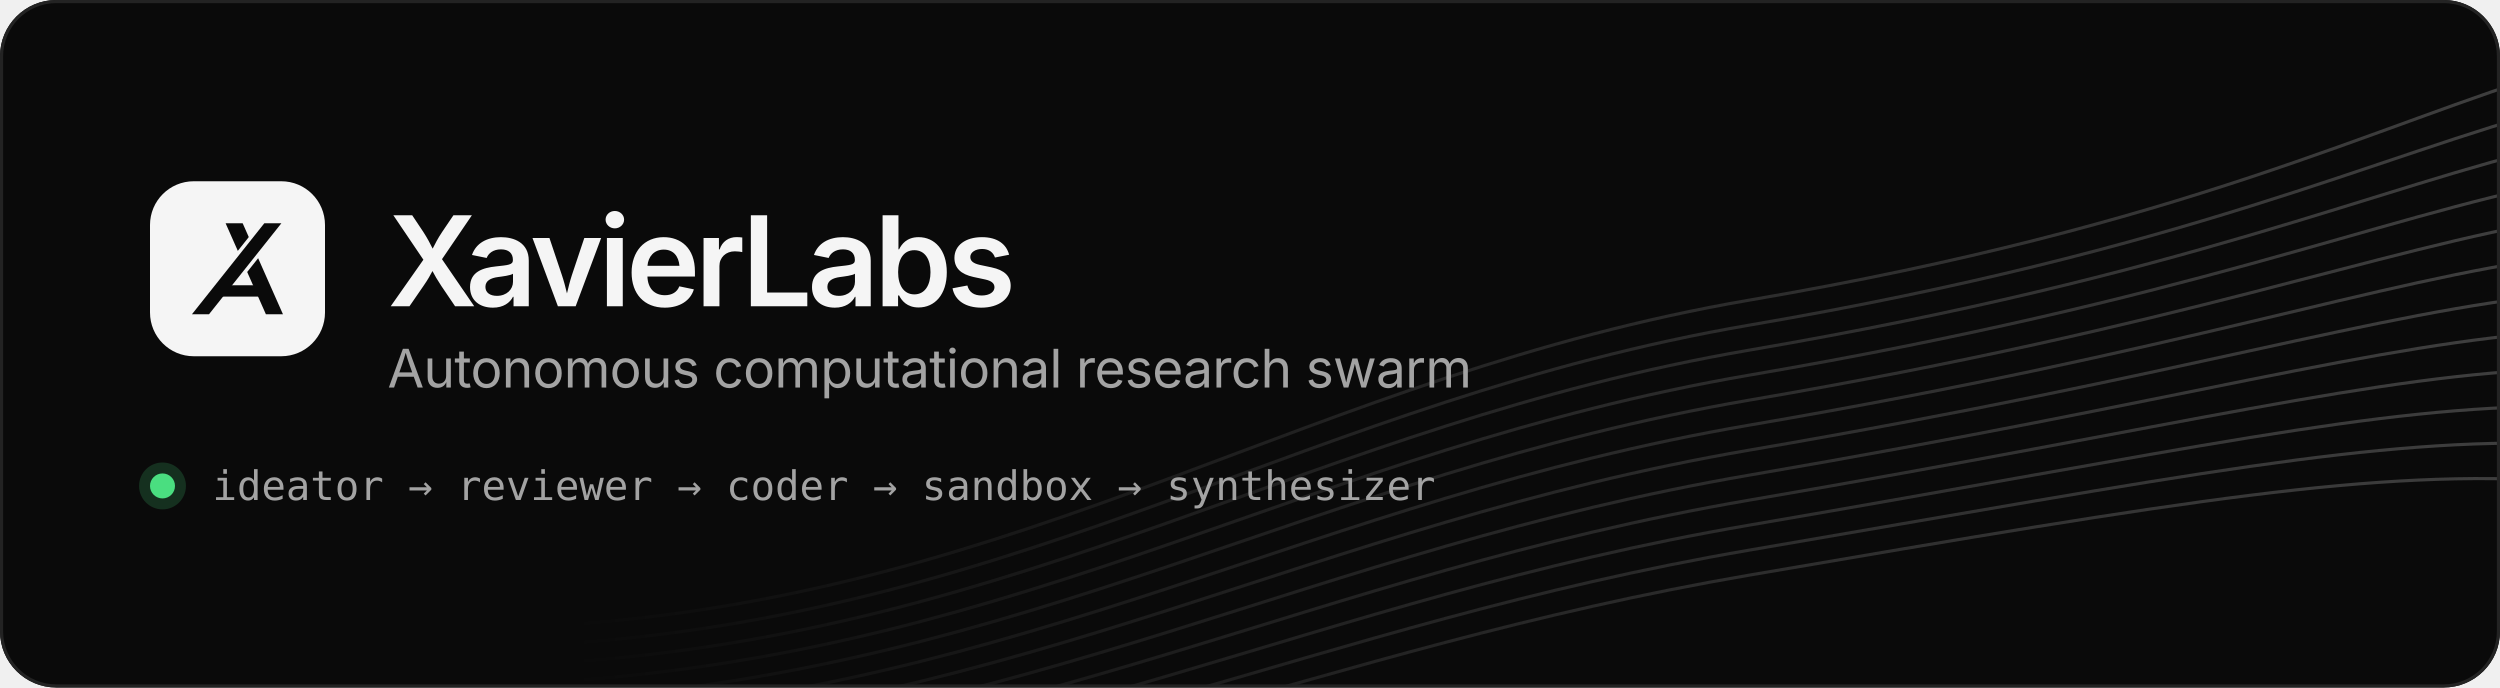
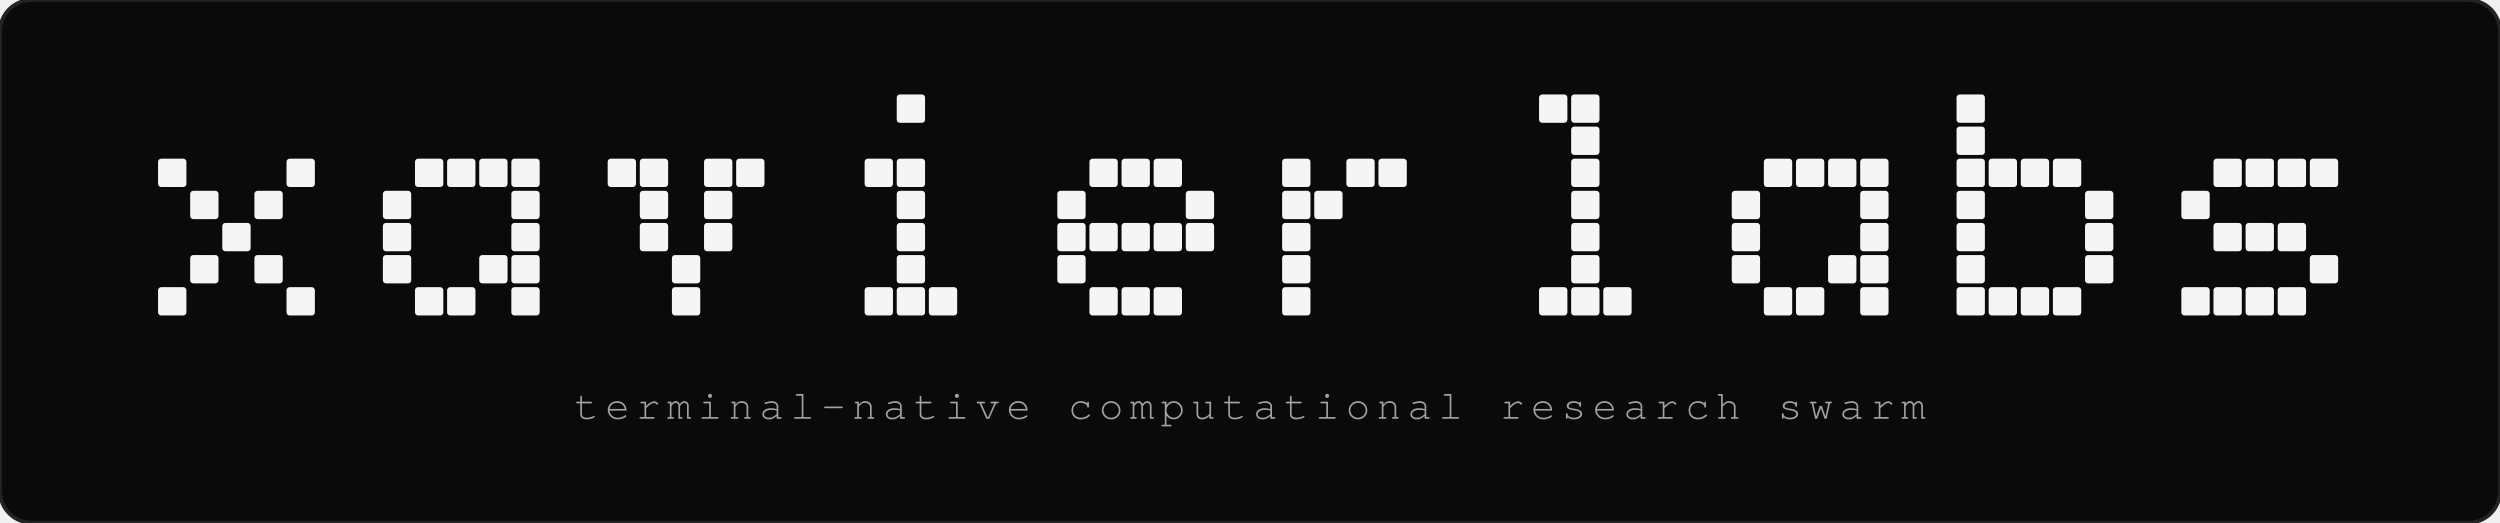
- <svg xmlns="http://www.w3.org/2000/svg" viewBox="0 0 800 220" width="800" height="220" fill="none" role="img" aria-label="XavierLabs AI: autonomous computational research swarm">
-   <defs>
-     <linearGradient id="fade" x1="0" y1="0" x2="1" y2="0">
-       <stop offset="0" stop-color="#fff" stop-opacity="0" />
-       <stop offset=".35" stop-color="#fff" stop-opacity=".09" />
-       <stop offset="1" stop-color="#fff" stop-opacity=".22" />
-     </linearGradient>
-     <clipPath id="card">
-       <rect width="800" height="220" rx="18" />
-     </clipPath>
-     <mask id="m">
-       <rect width="40" height="40" fill="#fff" />
-       <polygon points="2.4,36 11.6,36 31.41,4 22.21,4" fill="#000" />
-     </mask>
-   </defs>
-   <g clip-path="url(#card)">
-     <rect width="800" height="220" fill="#0a0a0a" />
-     <g stroke="url(#fade)" stroke-width="1">
-       <path d="M180 200 C 330 190, 420 120, 560 96 S 760 40, 820 22" />
-       <path d="M180 206 C 330 196, 420 128, 560 104 S 760 50, 820 34" />
-       <path d="M180 212 C 330 202, 420 136, 560 112 S 760 60, 820 46" />
-       <path d="M180 218 C 330 208, 420 144, 560 120 S 760 70, 820 58" />
-       <path d="M180 224 C 330 214, 420 152, 560 128 S 760 80, 820 70" />
-       <path d="M180 230 C 330 220, 420 160, 560 136 S 760 90, 820 82" />
-       <path d="M180 236 C 330 226, 420 168, 560 144 S 760 100, 820 94" />
-       <path d="M180 242 C 330 232, 420 176, 560 152 S 760 110, 820 106" />
-       <path d="M180 248 C 330 238, 420 184, 560 160 S 760 120, 820 118" />
-       <path d="M180 254 C 330 244, 420 192, 560 168 S 760 130, 820 130" />
-       <path d="M180 260 C 330 250, 420 200, 560 176 S 760 140, 820 142" />
-       <path d="M180 266 C 330 256, 420 208, 560 184 S 760 150, 820 154" />
-     </g>
-     <rect x=".5" y=".5" width="799" height="219" rx="17.5" stroke="#232323" />
+ <svg xmlns="http://www.w3.org/2000/svg" viewBox="0 0 794 166" width="100%" height="auto" style="max-width: 794px;" fill="none">
+   <rect width="100%" height="100%" fill="#0a0a0a" rx="10" stroke="#232323" stroke-opacity="1" stroke-width="1.2" />
+   <g id="pixel-logo">
+     <rect x="284.8" y="30.0" width="9" height="9" fill="#f5f5f5" rx="1" />
+     <rect x="488.8" y="30.0" width="9" height="9" fill="#f5f5f5" rx="1" />
+     <rect x="499.0" y="30.0" width="9" height="9" fill="#f5f5f5" rx="1" />
+     <rect x="621.4" y="30.0" width="9" height="9" fill="#f5f5f5" rx="1" />
+     <rect x="499.0" y="40.2" width="9" height="9" fill="#f5f5f5" rx="1" />
+     <rect x="621.4" y="40.2" width="9" height="9" fill="#f5f5f5" rx="1" />
+     <rect x="50.2" y="50.4" width="9" height="9" fill="#f5f5f5" rx="1" />
+     <rect x="91.0" y="50.4" width="9" height="9" fill="#f5f5f5" rx="1" />
+     <rect x="131.8" y="50.4" width="9" height="9" fill="#f5f5f5" rx="1" />
+     <rect x="142.0" y="50.4" width="9" height="9" fill="#f5f5f5" rx="1" />
+     <rect x="152.2" y="50.4" width="9" height="9" fill="#f5f5f5" rx="1" />
+     <rect x="162.4" y="50.4" width="9" height="9" fill="#f5f5f5" rx="1" />
+     <rect x="193.0" y="50.4" width="9" height="9" fill="#f5f5f5" rx="1" />
+     <rect x="203.2" y="50.4" width="9" height="9" fill="#f5f5f5" rx="1" />
+     <rect x="223.6" y="50.4" width="9" height="9" fill="#f5f5f5" rx="1" />
+     <rect x="233.8" y="50.4" width="9" height="9" fill="#f5f5f5" rx="1" />
+     <rect x="274.6" y="50.4" width="9" height="9" fill="#f5f5f5" rx="1" />
+     <rect x="284.8" y="50.4" width="9" height="9" fill="#f5f5f5" rx="1" />
+     <rect x="346.0" y="50.4" width="9" height="9" fill="#f5f5f5" rx="1" />
+     <rect x="356.2" y="50.4" width="9" height="9" fill="#f5f5f5" rx="1" />
+     <rect x="366.4" y="50.4" width="9" height="9" fill="#f5f5f5" rx="1" />
+     <rect x="407.2" y="50.4" width="9" height="9" fill="#f5f5f5" rx="1" />
+     <rect x="427.6" y="50.4" width="9" height="9" fill="#f5f5f5" rx="1" />
+     <rect x="437.8" y="50.4" width="9" height="9" fill="#f5f5f5" rx="1" />
+     <rect x="499.0" y="50.4" width="9" height="9" fill="#f5f5f5" rx="1" />
+     <rect x="560.2" y="50.4" width="9" height="9" fill="#f5f5f5" rx="1" />
+     <rect x="570.4" y="50.4" width="9" height="9" fill="#f5f5f5" rx="1" />
+     <rect x="580.6" y="50.4" width="9" height="9" fill="#f5f5f5" rx="1" />
+     <rect x="590.8" y="50.4" width="9" height="9" fill="#f5f5f5" rx="1" />
+     <rect x="621.4" y="50.4" width="9" height="9" fill="#f5f5f5" rx="1" />
+     <rect x="631.6" y="50.4" width="9" height="9" fill="#f5f5f5" rx="1" />
+     <rect x="641.8" y="50.4" width="9" height="9" fill="#f5f5f5" rx="1" />
+     <rect x="652.0" y="50.4" width="9" height="9" fill="#f5f5f5" rx="1" />
+     <rect x="703.0" y="50.4" width="9" height="9" fill="#f5f5f5" rx="1" />
+     <rect x="713.2" y="50.4" width="9" height="9" fill="#f5f5f5" rx="1" />
+     <rect x="723.4" y="50.4" width="9" height="9" fill="#f5f5f5" rx="1" />
+     <rect x="733.6" y="50.4" width="9" height="9" fill="#f5f5f5" rx="1" />
+     <rect x="60.4" y="60.6" width="9" height="9" fill="#f5f5f5" rx="1" />
+     <rect x="80.8" y="60.6" width="9" height="9" fill="#f5f5f5" rx="1" />
+     <rect x="121.6" y="60.6" width="9" height="9" fill="#f5f5f5" rx="1" />
+     <rect x="162.4" y="60.6" width="9" height="9" fill="#f5f5f5" rx="1" />
+     <rect x="203.2" y="60.6" width="9" height="9" fill="#f5f5f5" rx="1" />
+     <rect x="223.6" y="60.6" width="9" height="9" fill="#f5f5f5" rx="1" />
+     <rect x="284.8" y="60.6" width="9" height="9" fill="#f5f5f5" rx="1" />
+     <rect x="335.8" y="60.6" width="9" height="9" fill="#f5f5f5" rx="1" />
+     <rect x="376.6" y="60.6" width="9" height="9" fill="#f5f5f5" rx="1" />
+     <rect x="407.2" y="60.6" width="9" height="9" fill="#f5f5f5" rx="1" />
+     <rect x="417.4" y="60.6" width="9" height="9" fill="#f5f5f5" rx="1" />
+     <rect x="499.0" y="60.6" width="9" height="9" fill="#f5f5f5" rx="1" />
+     <rect x="550.0" y="60.6" width="9" height="9" fill="#f5f5f5" rx="1" />
+     <rect x="590.8" y="60.6" width="9" height="9" fill="#f5f5f5" rx="1" />
+     <rect x="621.4" y="60.6" width="9" height="9" fill="#f5f5f5" rx="1" />
+     <rect x="662.2" y="60.6" width="9" height="9" fill="#f5f5f5" rx="1" />
+     <rect x="692.8" y="60.6" width="9" height="9" fill="#f5f5f5" rx="1" />
+     <rect x="70.6" y="70.8" width="9" height="9" fill="#f5f5f5" rx="1" />
+     <rect x="121.6" y="70.8" width="9" height="9" fill="#f5f5f5" rx="1" />
+     <rect x="162.4" y="70.8" width="9" height="9" fill="#f5f5f5" rx="1" />
+     <rect x="203.2" y="70.8" width="9" height="9" fill="#f5f5f5" rx="1" />
+     <rect x="223.6" y="70.8" width="9" height="9" fill="#f5f5f5" rx="1" />
+     <rect x="284.8" y="70.8" width="9" height="9" fill="#f5f5f5" rx="1" />
+     <rect x="335.8" y="70.8" width="9" height="9" fill="#f5f5f5" rx="1" />
+     <rect x="346.0" y="70.8" width="9" height="9" fill="#f5f5f5" rx="1" />
+     <rect x="356.2" y="70.8" width="9" height="9" fill="#f5f5f5" rx="1" />
+     <rect x="366.4" y="70.8" width="9" height="9" fill="#f5f5f5" rx="1" />
+     <rect x="376.6" y="70.8" width="9" height="9" fill="#f5f5f5" rx="1" />
+     <rect x="407.2" y="70.8" width="9" height="9" fill="#f5f5f5" rx="1" />
+     <rect x="499.0" y="70.8" width="9" height="9" fill="#f5f5f5" rx="1" />
+     <rect x="550.0" y="70.8" width="9" height="9" fill="#f5f5f5" rx="1" />
+     <rect x="590.8" y="70.8" width="9" height="9" fill="#f5f5f5" rx="1" />
+     <rect x="621.4" y="70.8" width="9" height="9" fill="#f5f5f5" rx="1" />
+     <rect x="662.2" y="70.8" width="9" height="9" fill="#f5f5f5" rx="1" />
+     <rect x="703.0" y="70.8" width="9" height="9" fill="#f5f5f5" rx="1" />
+     <rect x="713.2" y="70.8" width="9" height="9" fill="#f5f5f5" rx="1" />
+     <rect x="723.4" y="70.8" width="9" height="9" fill="#f5f5f5" rx="1" />
+     <rect x="60.4" y="81.0" width="9" height="9" fill="#f5f5f5" rx="1" />
+     <rect x="80.8" y="81.0" width="9" height="9" fill="#f5f5f5" rx="1" />
+     <rect x="121.6" y="81.0" width="9" height="9" fill="#f5f5f5" rx="1" />
+     <rect x="152.2" y="81.0" width="9" height="9" fill="#f5f5f5" rx="1" />
+     <rect x="162.4" y="81.0" width="9" height="9" fill="#f5f5f5" rx="1" />
+     <rect x="213.4" y="81.0" width="9" height="9" fill="#f5f5f5" rx="1" />
+     <rect x="284.8" y="81.0" width="9" height="9" fill="#f5f5f5" rx="1" />
+     <rect x="335.8" y="81.0" width="9" height="9" fill="#f5f5f5" rx="1" />
+     <rect x="407.2" y="81.0" width="9" height="9" fill="#f5f5f5" rx="1" />
+     <rect x="499.0" y="81.0" width="9" height="9" fill="#f5f5f5" rx="1" />
+     <rect x="550.0" y="81.0" width="9" height="9" fill="#f5f5f5" rx="1" />
+     <rect x="580.6" y="81.0" width="9" height="9" fill="#f5f5f5" rx="1" />
+     <rect x="590.8" y="81.0" width="9" height="9" fill="#f5f5f5" rx="1" />
+     <rect x="621.4" y="81.0" width="9" height="9" fill="#f5f5f5" rx="1" />
+     <rect x="662.2" y="81.0" width="9" height="9" fill="#f5f5f5" rx="1" />
+     <rect x="733.6" y="81.0" width="9" height="9" fill="#f5f5f5" rx="1" />
+     <rect x="50.2" y="91.2" width="9" height="9" fill="#f5f5f5" rx="1" />
+     <rect x="91.0" y="91.2" width="9" height="9" fill="#f5f5f5" rx="1" />
+     <rect x="131.8" y="91.2" width="9" height="9" fill="#f5f5f5" rx="1" />
+     <rect x="142.0" y="91.2" width="9" height="9" fill="#f5f5f5" rx="1" />
+     <rect x="162.4" y="91.2" width="9" height="9" fill="#f5f5f5" rx="1" />
+     <rect x="213.4" y="91.2" width="9" height="9" fill="#f5f5f5" rx="1" />
+     <rect x="274.6" y="91.2" width="9" height="9" fill="#f5f5f5" rx="1" />
+     <rect x="284.8" y="91.2" width="9" height="9" fill="#f5f5f5" rx="1" />
+     <rect x="295.0" y="91.2" width="9" height="9" fill="#f5f5f5" rx="1" />
+     <rect x="346.0" y="91.2" width="9" height="9" fill="#f5f5f5" rx="1" />
+     <rect x="356.2" y="91.2" width="9" height="9" fill="#f5f5f5" rx="1" />
+     <rect x="366.4" y="91.2" width="9" height="9" fill="#f5f5f5" rx="1" />
+     <rect x="407.2" y="91.2" width="9" height="9" fill="#f5f5f5" rx="1" />
+     <rect x="488.8" y="91.2" width="9" height="9" fill="#f5f5f5" rx="1" />
+     <rect x="499.0" y="91.2" width="9" height="9" fill="#f5f5f5" rx="1" />
+     <rect x="509.2" y="91.2" width="9" height="9" fill="#f5f5f5" rx="1" />
+     <rect x="560.2" y="91.2" width="9" height="9" fill="#f5f5f5" rx="1" />
+     <rect x="570.4" y="91.2" width="9" height="9" fill="#f5f5f5" rx="1" />
+     <rect x="590.8" y="91.2" width="9" height="9" fill="#f5f5f5" rx="1" />
+     <rect x="621.4" y="91.2" width="9" height="9" fill="#f5f5f5" rx="1" />
+     <rect x="631.6" y="91.2" width="9" height="9" fill="#f5f5f5" rx="1" />
+     <rect x="641.8" y="91.2" width="9" height="9" fill="#f5f5f5" rx="1" />
+     <rect x="652.0" y="91.2" width="9" height="9" fill="#f5f5f5" rx="1" />
+     <rect x="692.8" y="91.2" width="9" height="9" fill="#f5f5f5" rx="1" />
+     <rect x="703.0" y="91.2" width="9" height="9" fill="#f5f5f5" rx="1" />
+     <rect x="713.2" y="91.2" width="9" height="9" fill="#f5f5f5" rx="1" />
+     <rect x="723.4" y="91.2" width="9" height="9" fill="#f5f5f5" rx="1" />
  </g>
-   <g transform="translate(48 58)">
-     <rect width="56" height="56" rx="14" fill="#f5f5f5" />
-     <g transform="translate(9.8 9.8) scale(.91)">
-       <g transform="translate(6.33 0) skewX(-10)" fill="#0a0a0a">
-         <polygon points="30.0,36 36.0,36 16.19,4 10.19,4" mask="url(#m)" />
-         <polygon points="4.0,36 10.0,36 29.81,4 23.81,4" />
-         <rect x="12.076" y="25.8" width="15.848" height="4.0" />
-       </g>
-     </g>
-   </g>
-   <g font-family="Geist, Inter, -apple-system, 'Segoe UI', Helvetica, Arial, sans-serif">
-     <text x="124" y="98" fill="#f5f5f5" font-size="40" font-weight="600" letter-spacing="-1.6">XavierLabs</text>
-     <text x="124" y="124" fill="#a3a3a3" font-size="17" letter-spacing="-.2">Autonomous computational research swarm</text>
-   </g>
-   <g transform="translate(48 160)" font-family="'Geist Mono', 'SFMono-Regular', Menlo, Consolas, monospace" font-size="13">
-     <circle cx="4" cy="-4.5" r="4" fill="#4ade80" />
-     <circle cx="4" cy="-4.5" r="7.5" fill="#4ade80" fill-opacity=".18" />
-     <text x="20" y="0" fill="#a3a3a3">ideator → reviewer → coder → sandbox → synthesizer</text>
-   </g>
+   <text x="397" y="133" text-anchor="middle" fill="#a3a3a3" font-family="'JetBrains Mono', monospace, Courier" font-size="13" letter-spacing="2">terminal-native computational research swarm</text>
</svg>
